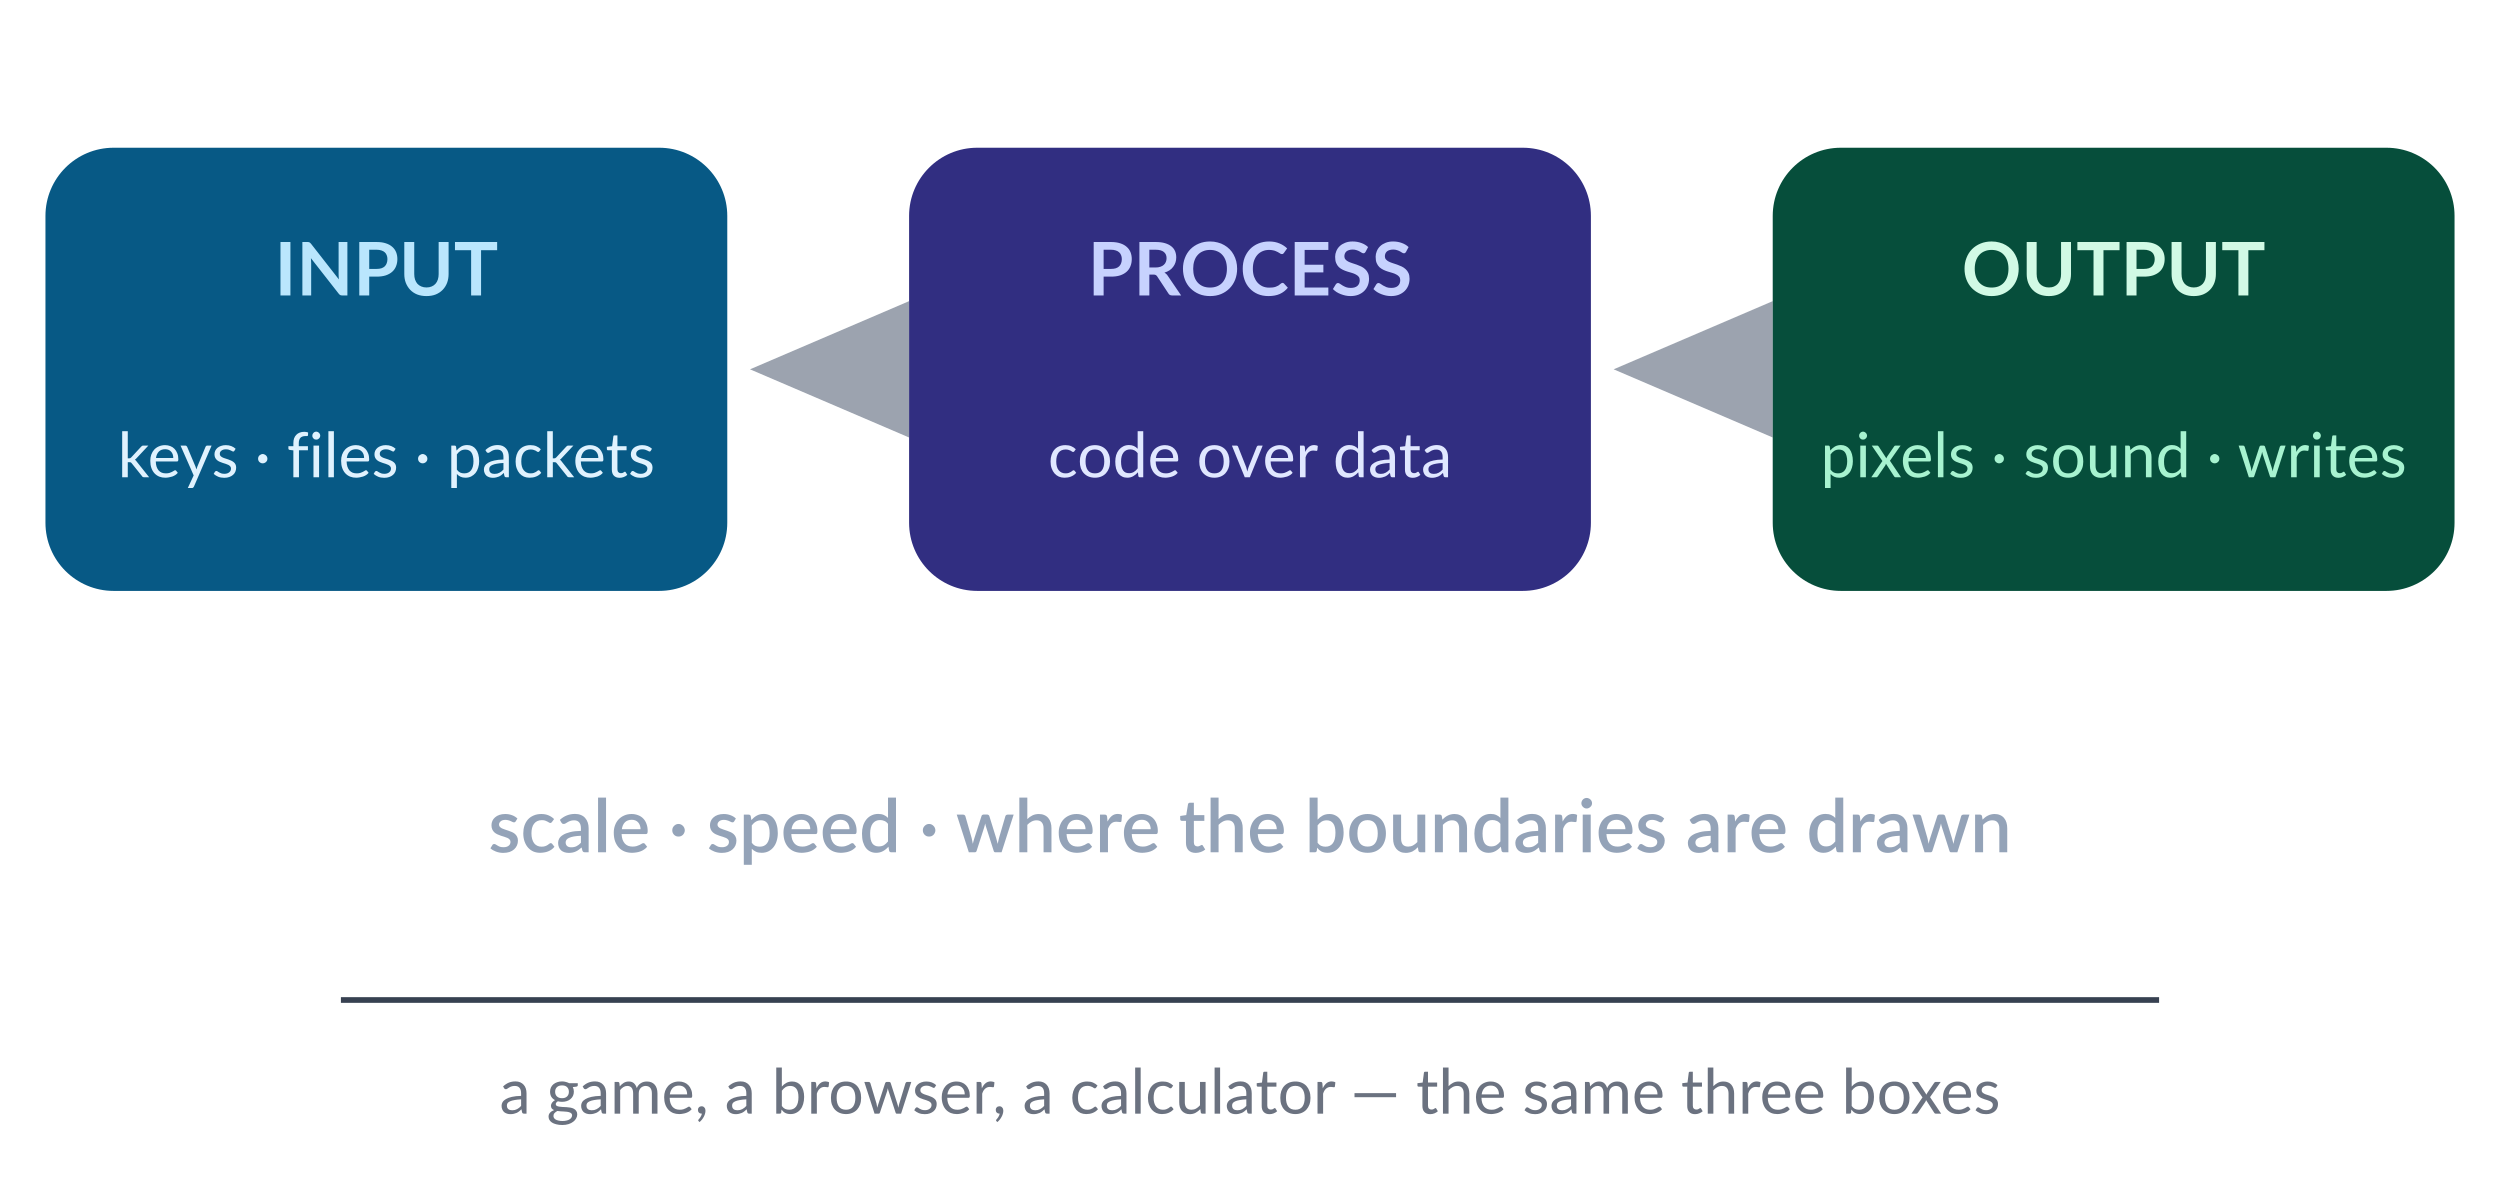
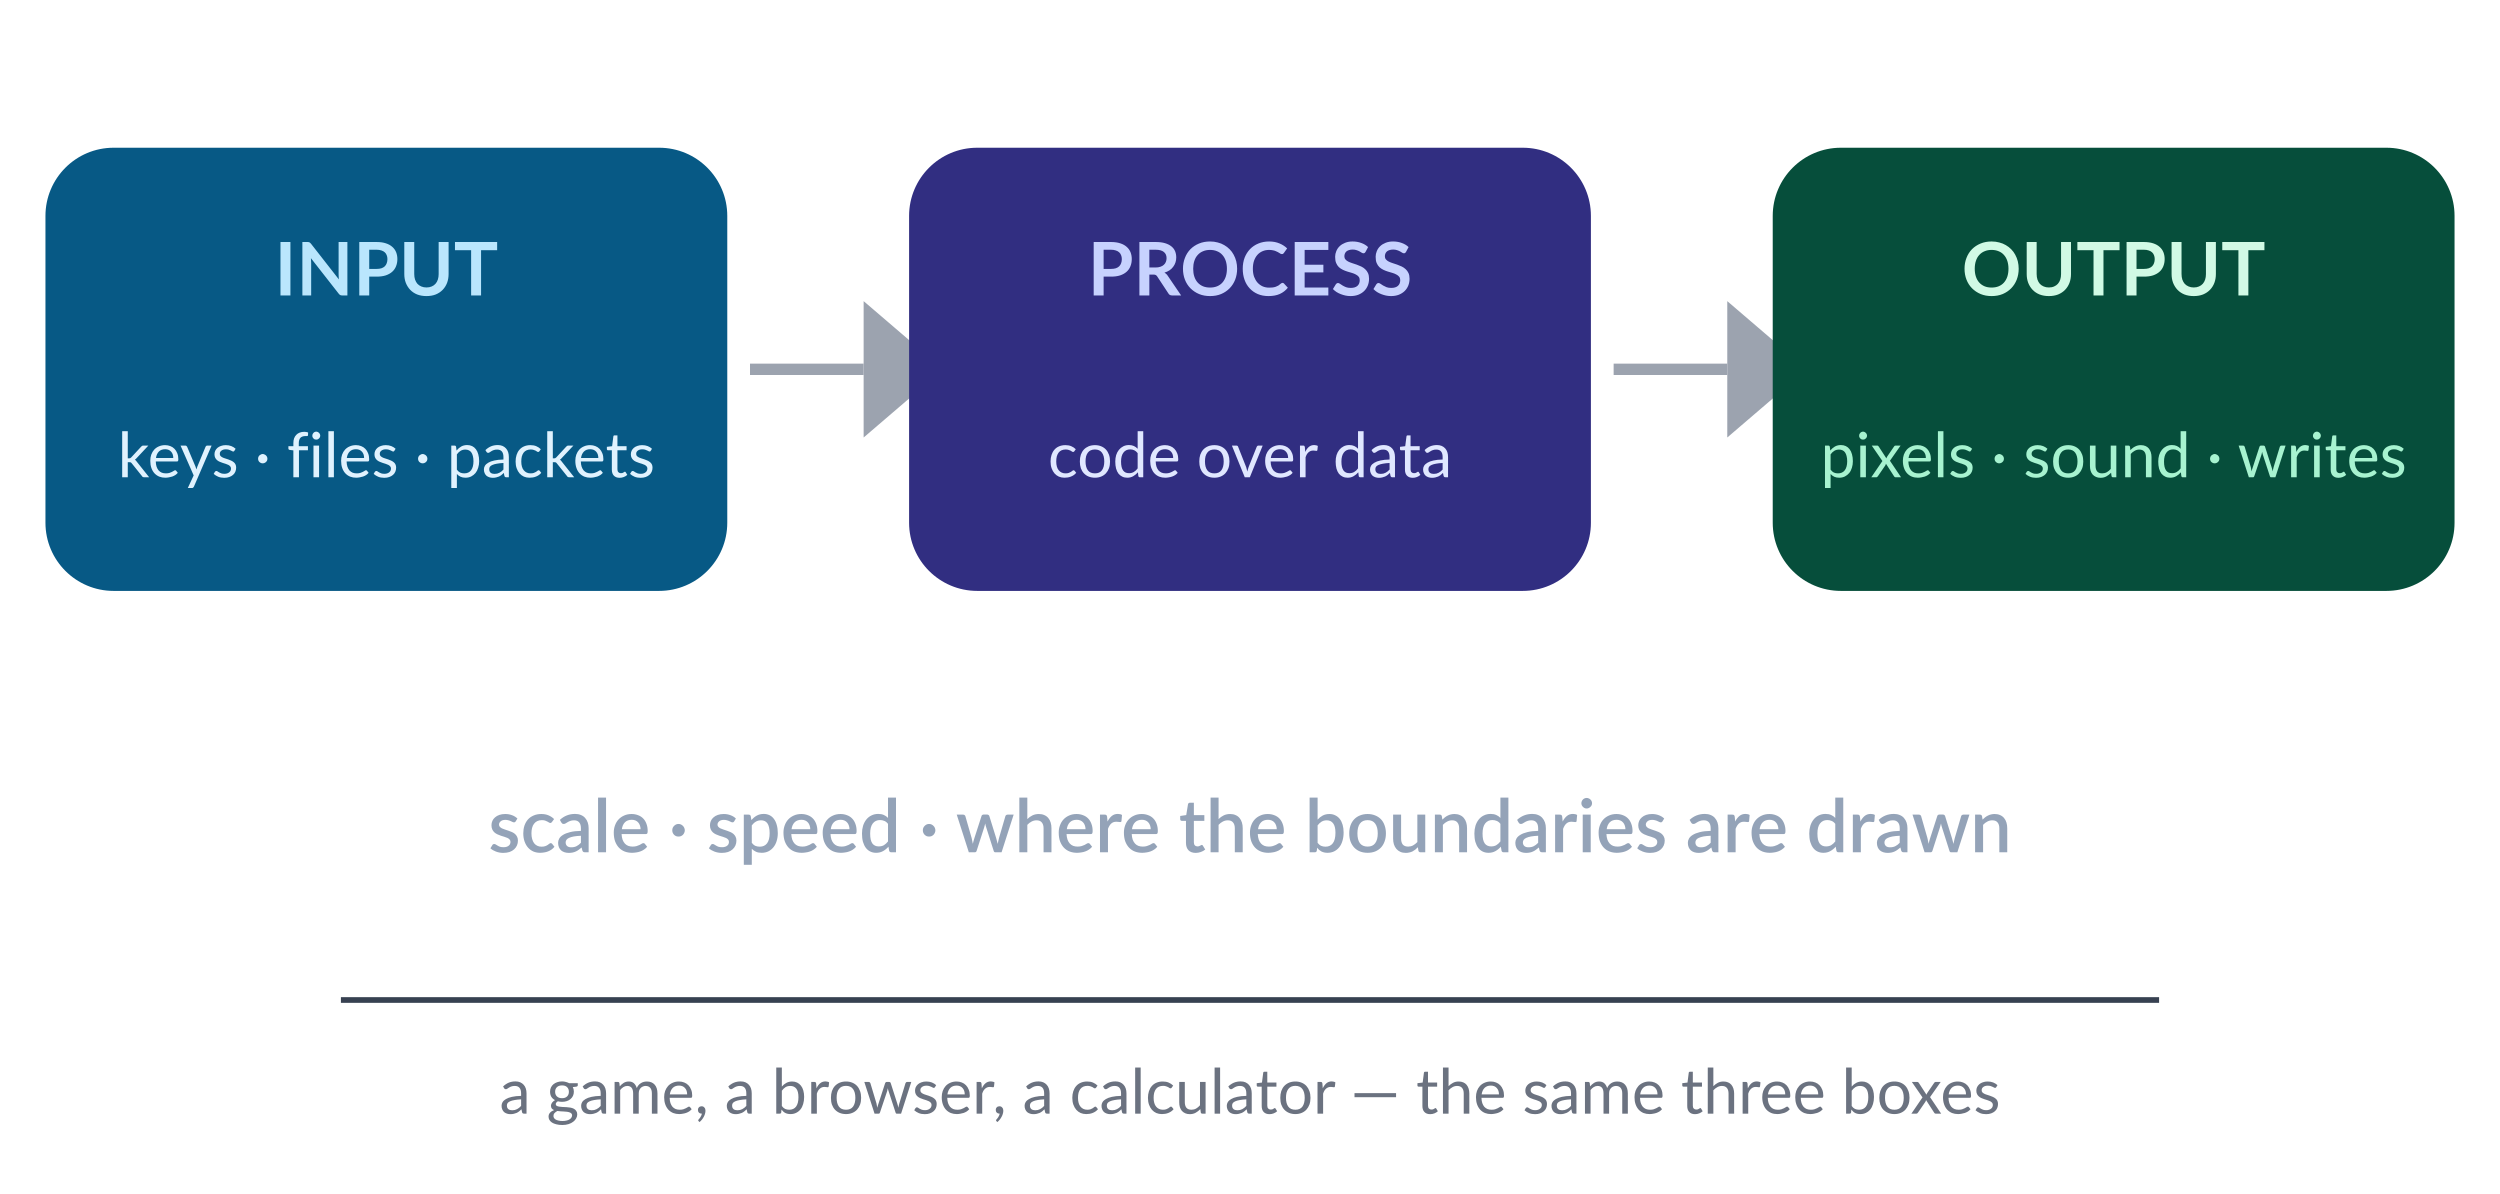
<svg xmlns="http://www.w3.org/2000/svg" viewBox="0 0 440 210" font-family="Montserrat, Lato, Segoe UI, sans-serif">
  <rect x="8" y="26" width="120" height="78" rx="12" fill="#075985" />
  <text x="68" y="52" font-size="13" font-weight="700" fill="#BAE6FD" text-anchor="middle">INPUT</text>
  <text x="68" y="84" font-size="11" fill="#E0F2FE" text-anchor="middle">keys · files · packets</text>
-   <polygon points="132,65 160,53 160,77" fill="#9CA3AF" />
-   <polygon points="158,65 158,53" fill="#9CA3AF" />
+   <line x1="132" y1="65" x2="152" y2="65" stroke="#9CA3AF" stroke-width="2" />
+   <polygon points="152,53 166,65 152,77" fill="#9CA3AF" />
  <rect x="160" y="26" width="120" height="78" rx="12" fill="#312E81" />
  <text x="220" y="52" font-size="13" font-weight="700" fill="#C7D2FE" text-anchor="middle">PROCESS</text>
  <text x="220" y="84" font-size="11" fill="#E0E7FF" text-anchor="middle">code over data</text>
-   <polygon points="284,65 312,53 312,77" fill="#9CA3AF" />
-   <polygon points="310,65 310,53" fill="#9CA3AF" />
+   <line x1="284" y1="65" x2="304" y2="65" stroke="#9CA3AF" stroke-width="2" />
+   <polygon points="304,53 318,65 304,77" fill="#9CA3AF" />
  <rect x="312" y="26" width="120" height="78" rx="12" fill="#064E3B" />
  <text x="372" y="52" font-size="13" font-weight="700" fill="#D1FAE5" text-anchor="middle">OUTPUT</text>
  <text x="372" y="84" font-size="11" fill="#A7F3D0" text-anchor="middle">pixels · sound · writes</text>
  <text x="220" y="150" font-size="13" fill="#94A3B8" text-anchor="middle" font-weight="600">scale · speed · where the boundaries are drawn</text>
  <line x1="60" y1="176" x2="380" y2="176" stroke="#374151" stroke-width="1" />
  <text x="220" y="196" font-size="11" fill="#6B7280" text-anchor="middle">a game, a browser, a calculator — the same three boxes</text>
</svg>
